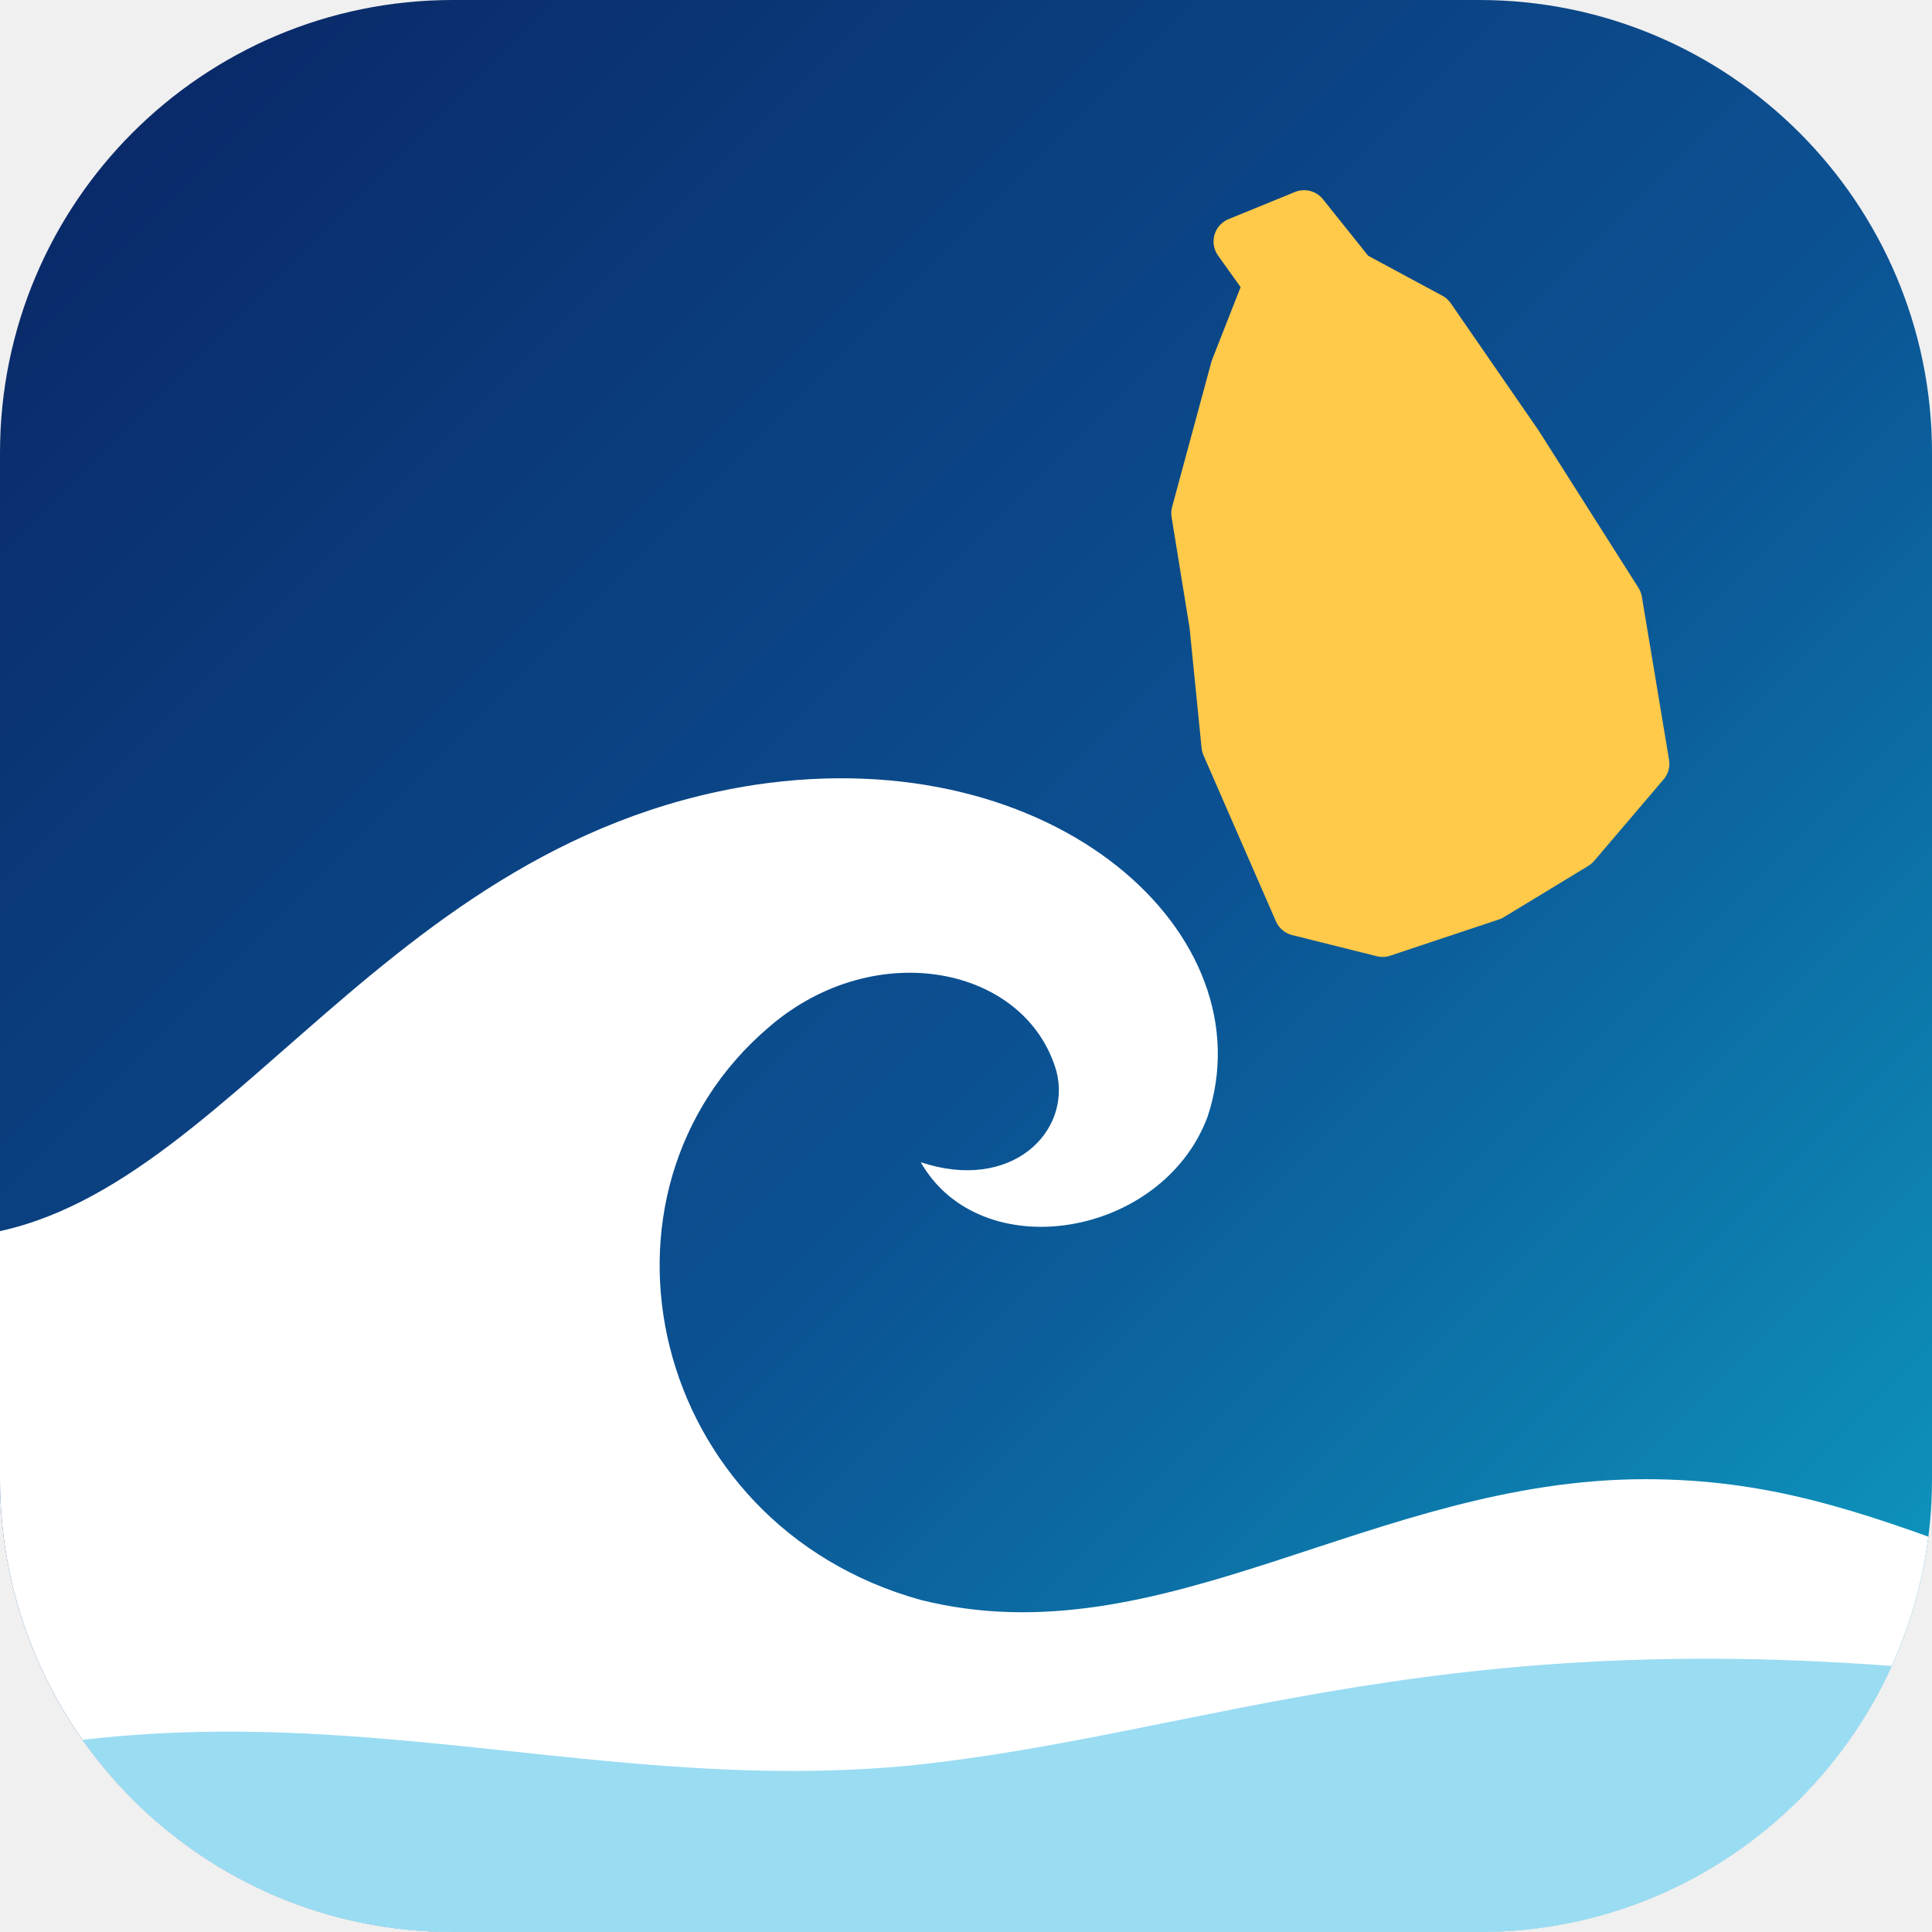
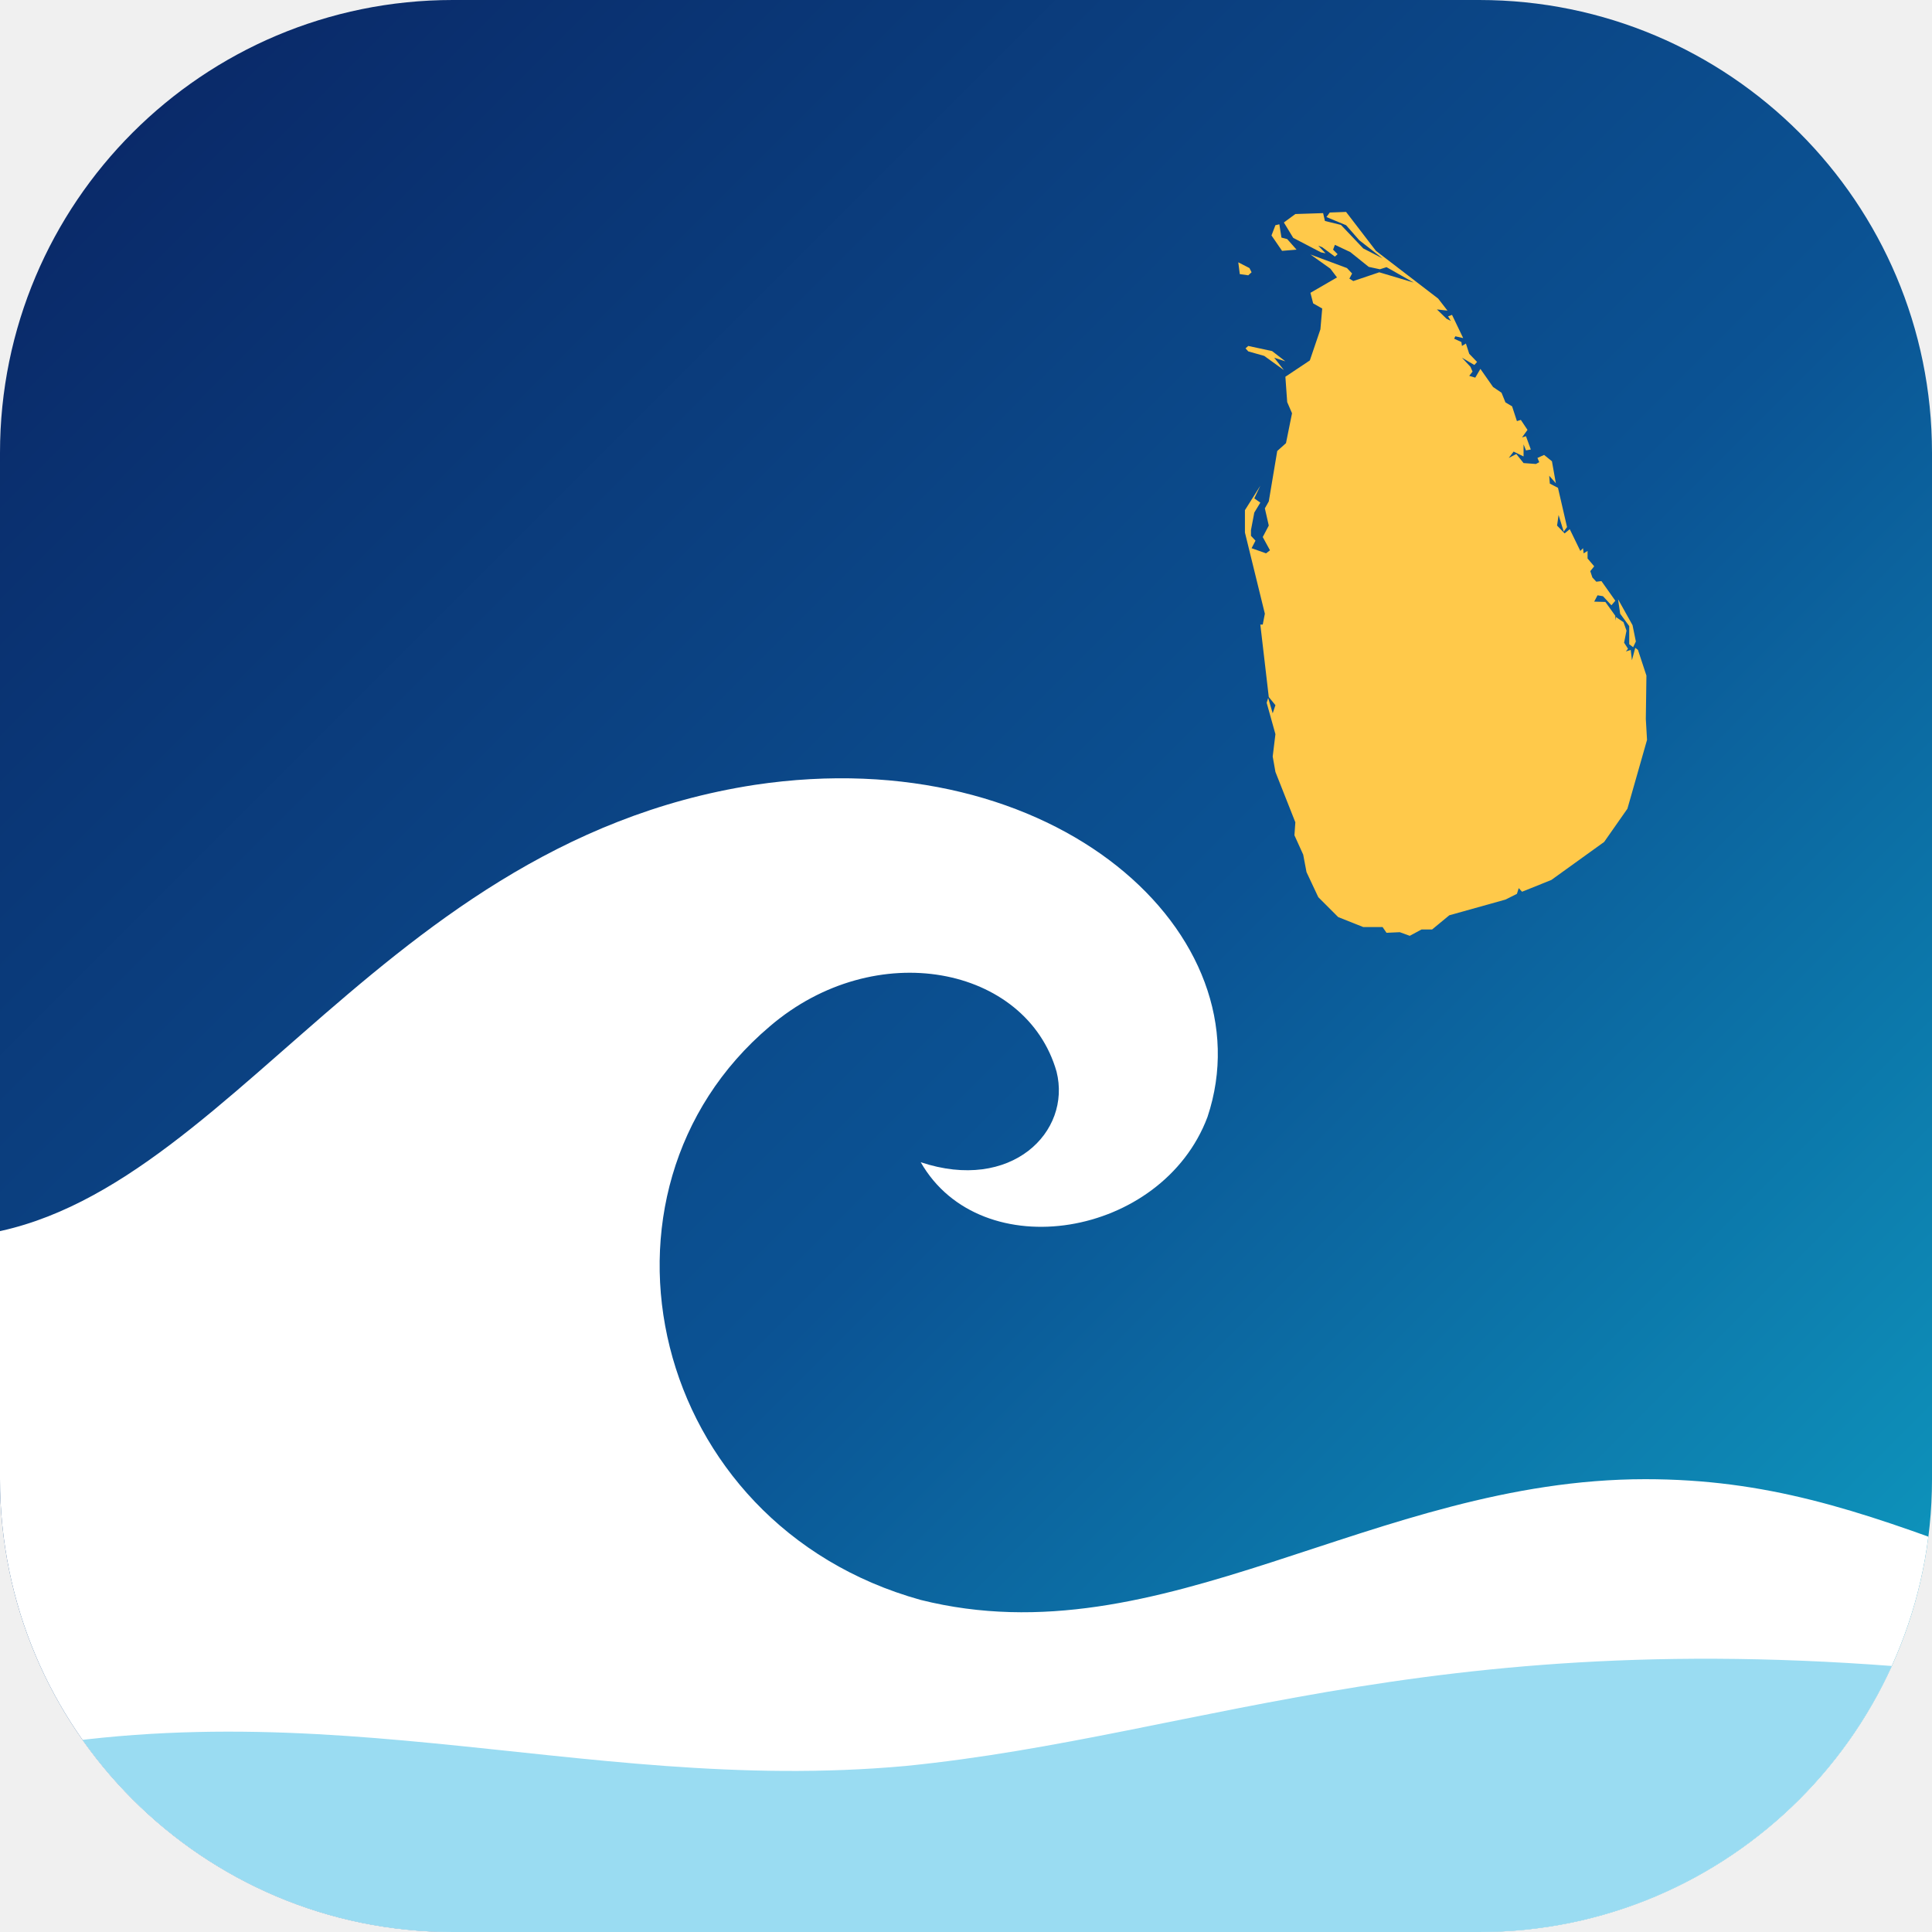
<svg xmlns="http://www.w3.org/2000/svg" viewBox="0 0 64 64" role="img" aria-label="Indian Ocean Tsunami Lab">
  <defs>
    <linearGradient id="iotl-ocean" x1="0" y1="0" x2="1" y2="1">
      <stop offset="0" stop-color="#0A2463" />
      <stop offset=".55" stop-color="#0B5394" />
      <stop offset="1" stop-color="#0EA5C6" />
    </linearGradient>
    <clipPath id="iotl-tile">
      <rect width="64" height="64" rx="15" />
    </clipPath>
  </defs>
  <rect width="64" height="64" rx="15" fill="url(#iotl-ocean)" />
-   <path d="M43.2 7.1L41 8l1 1.4-1.1 2.8-1.3 4.8.6 3.7.4 4 2.4 5.5 2.8.7 3.6-1.2 2.8-1.7 2.3-2.7-.9-5.4-3.3-5.2-2.9-4.2-2.6-1.4z" fill="#FFC94A" stroke="#FFC94A" stroke-width="1.6" stroke-linejoin="round" />
+   <path d="M54.52 23.82L54.56 24.51L53.91 26.79L53.14 27.89L51.39 29.15L50.42 29.54L50.31 29.42L50.25 29.61L49.87 29.80L48.01 30.32L47.44 30.79L47.09 30.79L46.70 31.00L46.37 30.88L45.93 30.90L45.80 30.71L45.16 30.71L44.33 30.38L43.67 29.72L43.28 28.89L43.17 28.31L42.88 27.67L42.91 27.24L42.25 25.57L42.16 25.06L42.25 24.32L41.96 23.28L42.01 23.12L42.16 23.63L42.25 23.36L42.03 23.09L41.75 20.69L41.83 20.69L41.90 20.33L41.24 17.64L41.24 16.90L41.75 16.09L41.55 16.51L41.75 16.65L41.55 16.98L41.44 17.56L41.44 17.75L41.59 17.91L41.46 18.16L41.94 18.33L42.07 18.23L41.83 17.79L42.03 17.41L41.90 16.84L42.03 16.61L42.31 14.94L42.60 14.68L42.80 13.69L42.64 13.32L42.58 12.48L43.39 11.94L43.74 10.91L43.80 10.22L43.50 10.05L43.41 9.70L44.29 9.19L44.07 8.90L43.41 8.43L44.62 8.88L44.79 9.06L44.70 9.23L44.83 9.31L45.69 9.02L46.83 9.36L45.93 8.85L45.71 8.92L45.34 8.84L44.73 8.35L44.22 8.11L44.16 8.27L44.31 8.42L44.22 8.50L43.80 8.19L43.67 8.14L43.91 8.39L43.76 8.36L42.84 7.88L42.53 7.37L42.91 7.09L43.83 7.06L43.89 7.32L44.42 7.45L45.16 8.23L45.80 8.56L45.03 7.96L44.59 7.46L43.94 7.19L44.05 7.04L44.59 7.02L45.58 8.31L47.64 9.89L47.95 10.29L47.60 10.25L47.92 10.56L48.06 10.63L47.97 10.48L48.10 10.43L48.47 11.20L48.21 11.14L48.17 11.22L48.41 11.33L48.43 11.46L48.56 11.38L48.67 11.72L48.93 11.99L48.84 12.09L48.43 11.85L48.71 12.15L48.78 12.31L48.67 12.45L48.87 12.51L49.04 12.22L49.46 12.82L49.74 13.01L49.87 13.33L50.09 13.46L50.25 13.95L50.38 13.91L50.60 14.24L50.42 14.49L50.55 14.45L50.71 14.89L50.55 14.92L50.47 14.72L50.47 15.12L50.14 14.96L49.98 15.17L50.23 15.04L50.47 15.34L50.88 15.37L50.99 15.31L50.93 15.17L51.15 15.07L51.41 15.28L51.54 16.01L51.32 15.76L51.34 16.02L51.61 16.16L51.91 17.46L51.80 17.61L51.63 17.06L51.58 17.41L51.83 17.67L52.00 17.53L52.35 18.25L52.44 18.16L52.46 18.33L52.59 18.25L52.59 18.50L52.81 18.76L52.68 18.92L52.75 19.13L52.88 19.27L53.05 19.25L53.51 19.90L53.38 20.05L53.10 19.75L52.92 19.72L52.81 19.93L53.18 19.94L53.51 20.40L53.51 20.56L53.53 20.44L53.78 20.61L53.88 20.89L53.80 21.29L53.93 21.49L53.86 21.58L54.02 21.53L54.06 21.87L54.17 21.46L54.26 21.53L54.54 22.38ZM53.67 20.33L53.60 19.85L54.08 20.71L54.19 21.25L54.10 21.44L53.97 21.34L53.97 20.74ZM41.35 11.64L41.26 11.54L41.35 11.46L42.14 11.63L42.58 11.97L42.21 11.85L42.53 12.26L41.88 11.79ZM41.46 9.02L41.35 9.12L41.07 9.08L41.02 8.69L41.39 8.88ZM42.47 8.31L42.12 7.80L42.25 7.46L42.38 7.43L42.45 7.87L42.64 7.92L42.95 8.27Z" fill="#FFC94A" fill-rule="nonzero" />
  <g clip-path="url(#iotl-tile)">
    <path d="M-2 64V41c9 0 14-13 27-15 10-1.5 17 5 15 11-1.5 4-7.5 5-9.5 1.5 3 1 5-1 4.5-3-1-3.5-6-4.5-9.5-1.5-6.5 5.5-4 16.5 5 19 8 2 15-4 24-4 4 0 7 1 11 2.5V64z" fill="#fff" />
    <path d="M-2 64v-5.5c12-3 21 1 32 0 10-1 18-5 36-3V64z" fill="#9ADCF2" />
  </g>
</svg>
